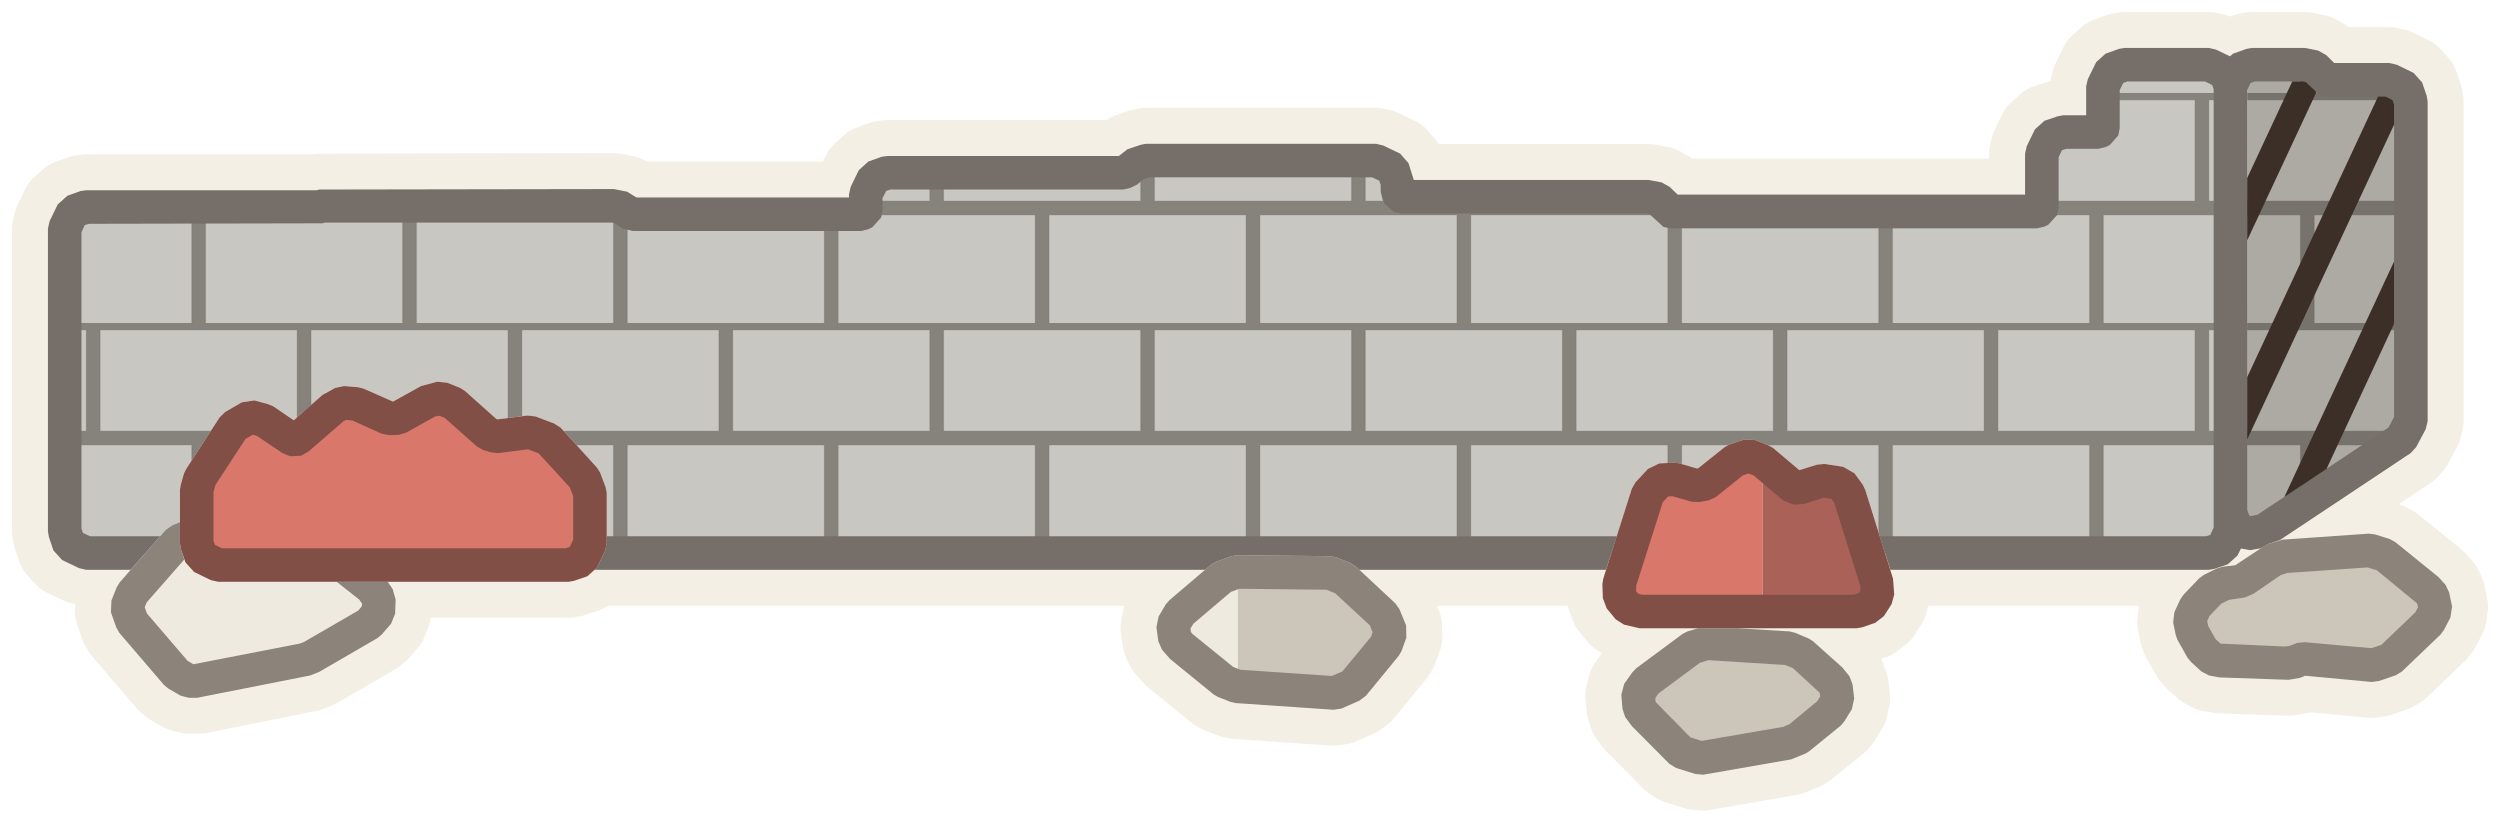
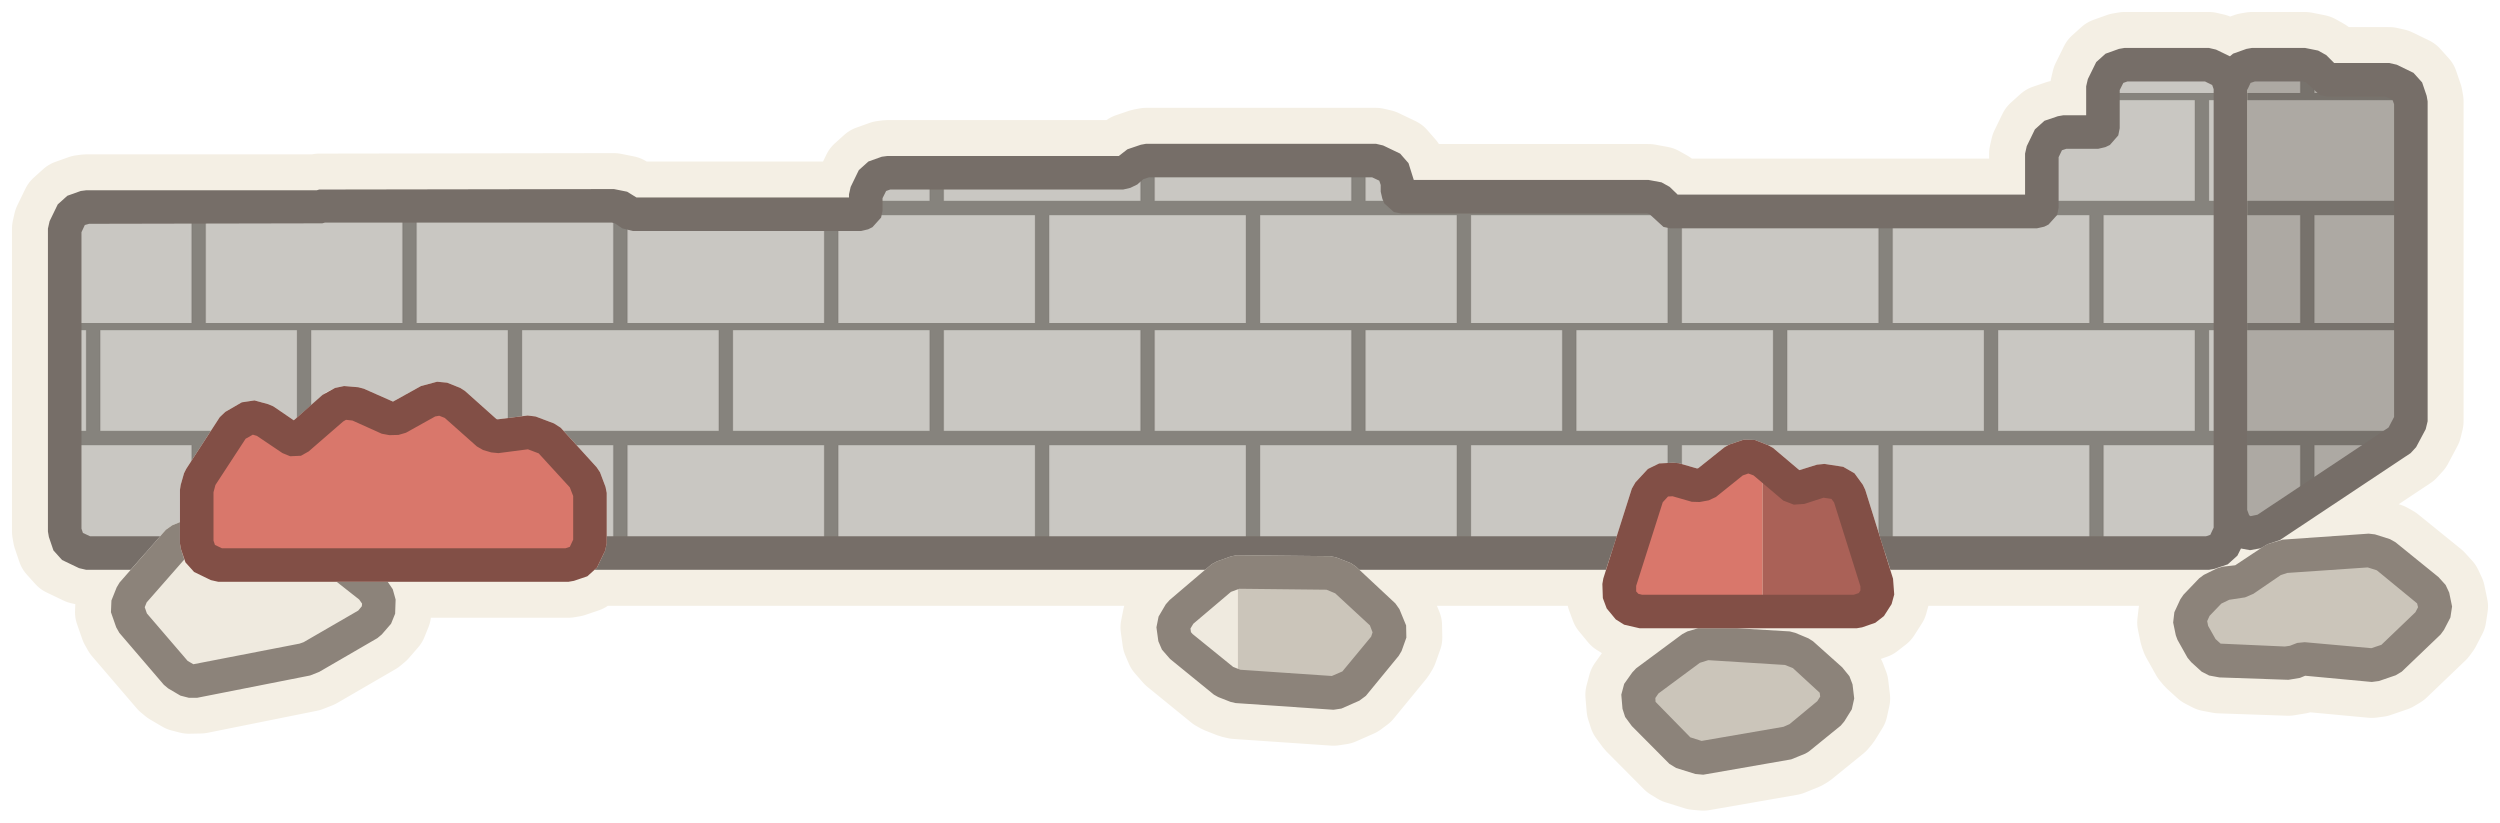
<svg xmlns="http://www.w3.org/2000/svg" viewBox="-47.89 -23.08 104.33 34.32" data-palette="wall:#EFEADF;roof:#D9776B;wood:#C9A97C;earth:#94744F;water:#8FB0B8;flag:#4A3B32;ink:#3B2F28;halo:#F4EFE4">
  <defs>
    <pattern id="pat-wall-stone-vmkf1v" width="4.4" height="4.8" patternUnits="userSpaceOnUse" patternTransform="scale(2)">
      <rect width="4.4" height="4.8" style="fill:#C9C7C2" />
      <path style="stroke:#86837D;stroke-width:0.3;fill:none" d="M0 0h4.4M0 2.4h4.4M0 0v2.4M4.4 0v2.4M2.2 2.4v2.4" />
    </pattern>
    <pattern id="pat-wall-stone-shade-vmkf1v" width="4.4" height="4.8" patternUnits="userSpaceOnUse" patternTransform="scale(2)">
      <rect width="4.4" height="4.8" style="fill:#ada9a3" />
      <path style="stroke:#77726c;stroke-width:0.3;fill:none" d="M0 0h4.4M0 2.4h4.4M0 0v2.4M4.4 0v2.4M2.2 2.4v2.4" />
    </pattern>
  </defs>
  <path data-role="sil" fill="#F4EFE4" stroke="#F4EFE4" stroke-width="3" stroke-linejoin="round" d="M26.86 8.61L27.45 8.37L27.6 8.28L28.93 7.2L29.08 7.02L29.39 6.52L29.49 6.07L29.42 5.48L29.29 5.14L28.99 4.77L27.77 3.68L27.58 3.56L27.03 3.33L26.8 3.27L24.62 3.14L29.59 3.14L29.82 3.1L30.37 2.91L30.73 2.63L31.05 2.13L31.16 1.73L31.11 1.07L31 0.7L44.29 0.7L44.52 0.66L45.08 0.47L45.48 0.11L45.63 -0.19L46.01 -0.12L46.45 -0.2L45.39 0.51L44.86 0.57L44.63 0.64L44.08 0.91L43.89 1.05L43.23 1.74L43.1 1.93L42.85 2.47L42.8 2.9L42.91 3.43L42.98 3.62L43.4 4.37L43.55 4.55L43.99 4.95L44.3 5.11L44.73 5.19L47.61 5.29L48.09 5.21L48.31 5.12L51.09 5.38L51.39 5.34L52.09 5.1L52.34 4.95L53.96 3.4L54.1 3.21L54.37 2.69L54.44 2.23L54.32 1.65L54.17 1.33L53.87 1L52.08 -0.45L51.85 -0.58L51.22 -0.78L50.96 -0.81L47.25 -0.54L52.71 -4.17L52.94 -4.42L53.34 -5.17L53.42 -5.5L53.42 -18.85L53.38 -19.08L53.19 -19.64L52.83 -20.04L52.13 -20.38L51.82 -20.45L49.52 -20.45L49.19 -20.78L48.85 -20.97L48.3 -21.08L46.09 -21.08L45.86 -21.04L45.3 -20.84L45.17 -20.73L44.59 -21.01L44.29 -21.08L40.77 -21.08L40.54 -21.04L39.98 -20.84L39.59 -20.49L39.24 -19.78L39.17 -19.48L39.17 -18.27L38.22 -18.27L37.99 -18.23L37.43 -18.04L37.03 -17.68L36.69 -16.98L36.62 -16.67L36.62 -14.96L22.12 -14.96L21.79 -15.28L21.45 -15.47L20.91 -15.57L11.11 -15.57L10.89 -16.27L10.54 -16.67L9.83 -17.01L9.53 -17.08L-0.06 -17.08L-0.28 -17.04L-0.84 -16.85L-1.2 -16.57L-10.86 -16.57L-11.09 -16.54L-11.65 -16.34L-12.05 -15.98L-12.39 -15.28L-12.46 -14.97L-12.46 -14.84L-21.33 -14.84L-21.72 -15.08L-22.27 -15.19L-34.57 -15.17L-34.67 -15.14L-44.29 -15.14L-44.52 -15.11L-45.08 -14.91L-45.48 -14.55L-45.82 -13.85L-45.89 -13.54L-45.89 -0.9L-45.85 -0.67L-45.66 -0.11L-45.3 0.29L-44.59 0.63L-44.29 0.7L-42.44 0.7L-42.9 1.23L-43.02 1.43L-43.24 1.98L-43.26 2.47L-43.04 3.1L-42.91 3.33L-41.05 5.5L-40.87 5.65L-40.36 5.95L-40.01 6.04L-39.52 6.03L-34.95 5.11L-34.57 4.96L-32.14 3.55L-31.96 3.4L-31.57 2.95L-31.4 2.53L-31.38 1.94L-31.5 1.51L-31.71 1.2L-24.17 1.2L-23.94 1.16L-23.38 0.97L-23.08 0.7L2.4 0.7L0.92 1.96L0.76 2.14L0.46 2.65L0.37 3.1L0.45 3.68L0.6 4.03L0.94 4.42L2.77 5.91L2.95 6.01L3.46 6.21L3.67 6.26L7.76 6.54L8.09 6.49L8.84 6.16L9.11 5.96L10.48 4.29L10.6 4.09L10.8 3.53L10.79 3.02L10.51 2.34L10.34 2.1L8.84 0.7L19.13 0.7L19.02 1.06L18.98 1.29L19 1.88L19.16 2.31L19.54 2.77L19.89 2.99L20.54 3.14L22.97 3.14L22.53 3.27L22.32 3.38L20.39 4.81L20.23 4.98L19.89 5.46L19.77 5.91L19.82 6.5L19.93 6.84L20.21 7.22L21.78 8.8L22.06 8.97L22.86 9.22L23.19 9.25Z" />
  <path data-role="wall" fill="#EFEADF" d="M-35.2 4.46L-34.92 4.35L-32.49 2.94L-32.1 2.5L-32.08 1.91L-32.38 1.46L-32.71 1.2L-38.78 1.2L-39.09 1.13L-39.79 0.79L-40.15 0.39L-40.34 -0.17L-40.38 -0.53L-40.45 -0.51L-42.37 1.69L-42.6 2.24L-42.38 2.87L-40.52 5.05L-40.01 5.34L-39.66 5.34ZM3.77 5.57L3.77 0.79L3.12 1.01L1.37 2.49L1.07 3L1.15 3.59L1.38 3.88L3.21 5.36Z" />
  <path data-role="wall-shade" fill="#cbc5ba" d="M51.86 4.44L53.48 2.89L53.75 2.37L53.64 1.79L53.43 1.54L51.64 0.09L51.01 -0.11L47.41 0.14L46.97 0.29L45.75 1.12L45.56 1.2L44.94 1.27L44.39 1.54L43.73 2.22L43.49 2.76L43.6 3.28L44.01 4.03L44.45 4.42L44.76 4.49L47.51 4.6L47.85 4.55L48.22 4.41L51.16 4.68ZM8.57 5.52L9.94 3.85L10.15 3.29L9.86 2.62L8.22 1.07L7.61 0.83L3.77 0.79L3.77 5.57L7.81 5.84ZM26.74 7.92L27.16 7.74L28.49 6.66L28.8 6.15L28.73 5.56L28.52 5.29L27.31 4.2L26.76 3.97L23.32 3.77L22.73 3.94L20.81 5.37L20.47 5.86L20.52 6.45L20.7 6.73L22.28 8.31L23.07 8.56Z" />
  <path data-role="wall-stone" fill="url(#pat-wall-stone-vmkf1v)" d="M-40.97 -0.97L-40.7 -1.16L-40.38 -1.29L-40.38 -2.64L-40.35 -2.84L-40.21 -3.33L-40.12 -3.51L-38.72 -5.67L-38.49 -5.89L-37.8 -6.29L-37.27 -6.37L-36.69 -6.21L-36.48 -6.12L-35.63 -5.54L-34.29 -6.7L-33.91 -6.89L-33.53 -6.97L-32.94 -6.92L-32.71 -6.86L-31.49 -6.32L-30.32 -6.97L-29.65 -7.15L-29.23 -7.11L-28.68 -6.89L-28.48 -6.76L-27.17 -5.59L-27.12 -5.58L-25.87 -5.74L-25.54 -5.7L-24.77 -5.41L-24.49 -5.23L-22.99 -3.58L-22.85 -3.37L-22.62 -2.76L-22.57 -2.51L-22.57 -0.4L-22.68 0L19.36 0L20.21 -2.69L20.36 -2.95L20.88 -3.51L21.35 -3.74L21.94 -3.77L22.17 -3.75L22.93 -3.53L22.98 -3.54L24.07 -4.41L24.28 -4.53L24.87 -4.73L25.34 -4.72L25.9 -4.5L26.1 -4.39L27.2 -3.46L27.94 -3.69L28.25 -3.72L29.03 -3.6L29.5 -3.33L29.85 -2.85L29.95 -2.64L30.78 0L44.29 0L44.85 -0.19L45.19 -0.9L45.19 -19.48L45 -20.04L44.29 -20.38L40.77 -20.38L40.22 -20.18L39.87 -19.48L39.87 -17.73L39.85 -17.66L39.67 -17.57L38.22 -17.57L37.66 -17.38L37.32 -16.67L37.32 -14.41L37.3 -14.34L37.11 -14.26L21.82 -14.26L21.76 -14.28L21.72 -14.37L21.3 -14.78L20.91 -14.87L10.58 -14.87L10.52 -14.9L10.43 -15.08L10.43 -15.48L10.23 -16.04L9.53 -16.38L-0.06 -16.38L-0.61 -16.19L-0.74 -16.01L-1.02 -15.87L-10.86 -15.87L-11.42 -15.68L-11.76 -14.97L-11.76 -14.29L-11.78 -14.23L-11.96 -14.14L-21.48 -14.14L-21.69 -14.21L-21.88 -14.4L-22.27 -14.49L-34.41 -14.49L-34.59 -14.45L-44.29 -14.45L-44.85 -14.25L-45.19 -13.54L-45.19 -0.9L-45 -0.34L-44.29 0L-41.82 0Z" />
  <path data-role="wall-stone-shade" fill="url(#pat-wall-stone-shade-vmkf1v)" d="M46.59 -0.93L52.32 -4.75L52.72 -5.5L52.72 -18.85L52.53 -19.41L51.82 -19.75L49.22 -19.75L49.16 -19.77L49.11 -19.87L48.69 -20.29L48.3 -20.38L46.09 -20.38L45.67 -20.23L45.85 -19.71L45.89 -19.48L45.88 -0.81Z" />
  <path data-role="roof" fill="#D9776B" d="M-23.61 0.31L-23.27 -0.4L-23.27 -2.51L-23.51 -3.11L-25.01 -4.75L-25.78 -5.04L-27.18 -4.87L-27.52 -4.97L-28.95 -6.24L-29.5 -6.46L-29.98 -6.35L-31.29 -5.63L-31.67 -5.62L-33 -6.22L-33.59 -6.27L-33.97 -6.08L-35.47 -4.76L-35.59 -4.71L-35.7 -4.74L-36.88 -5.54L-37.45 -5.69L-38.13 -5.29L-39.54 -3.13L-39.68 -2.64L-39.68 -0.4L-39.49 0.16L-38.78 0.5L-24.17 0.5ZM25.67 -3.83L25.09 -4.06L24.5 -3.87L23.28 -2.89L22.9 -2.81L21.98 -3.07L21.39 -3.04L20.88 -2.48L19.68 1.27L19.7 1.86L20.08 2.32L20.54 2.44L25.67 2.44Z" />
  <path data-role="roof-shade" fill="#aa6157" d="M30.14 2.25L30.46 1.75L30.44 1.28L29.29 -2.44L28.93 -2.91L28.15 -3.02L27.19 -2.72L26.98 -2.72L25.67 -3.83L25.67 2.44L29.59 2.44Z" />
  <path data-role="wall-line" fill="#8c837a" d="M-39.66 6.04L-34.95 5.11L-34.57 4.96L-32.14 3.55L-31.96 3.4L-31.57 2.95L-31.4 2.53L-31.38 1.94L-31.5 1.51L-31.71 1.2L-33.84 1.2L-32.9 1.94L-32.78 2.11L-32.79 2.22L-32.94 2.4L-35.22 3.72L-35.39 3.78L-39.82 4.64L-40.06 4.5L-41.76 2.52L-41.85 2.26L-41.77 2.06L-40.2 0.27L-40.34 -0.17L-40.38 -0.4L-40.38 -1.29L-40.7 -1.16L-40.97 -0.97L-42.9 1.23L-43.02 1.43L-43.24 1.98L-43.26 2.47L-43.04 3.1L-42.91 3.33L-41.05 5.5L-40.87 5.65L-40.36 5.95L-40.01 6.04ZM51.39 5.34L52.09 5.1L52.34 4.95L53.96 3.4L54.1 3.21L54.37 2.69L54.44 2.23L54.32 1.65L54.17 1.33L53.87 1L52.08 -0.45L51.85 -0.58L51.22 -0.78L50.96 -0.81L47.37 -0.56L46.74 -0.37L46.58 -0.28L45.39 0.51L44.86 0.57L44.63 0.64L44.08 0.91L43.89 1.05L43.23 1.74L43.1 1.93L42.85 2.47L42.8 2.9L42.91 3.43L42.98 3.62L43.4 4.37L43.55 4.55L43.99 4.95L44.3 5.11L44.73 5.19L47.61 5.29L48.09 5.21L48.31 5.12L51.09 5.38ZM8.09 6.49L8.84 6.16L9.11 5.96L10.48 4.29L10.6 4.09L10.8 3.53L10.79 3.02L10.51 2.34L10.34 2.1L8.69 0.56L8.48 0.42L7.87 0.18L7.62 0.13L3.72 0.09L3.48 0.14L2.89 0.35L2.67 0.47L0.92 1.96L0.76 2.14L0.46 2.65L0.37 3.1L0.45 3.68L0.6 4.03L0.94 4.42L2.77 5.91L2.95 6.01L3.46 6.21L3.67 6.26L7.76 6.54ZM48.29 3.72L47.98 3.75L47.67 3.87L47.46 3.9L44.78 3.78L44.57 3.59L44.26 3.04L44.22 2.84L44.32 2.62L44.81 2.11L45.14 1.95L45.8 1.85L46.15 1.7L47.29 0.92L47.56 0.83L50.92 0.6L51.3 0.72L52.98 2.1L53.02 2.26L52.91 2.47L51.49 3.83L51.07 3.97ZM3.87 4.87L3.57 4.75L1.88 3.38L1.81 3.3L1.79 3.15L1.91 2.95L3.48 1.62L3.83 1.49L7.47 1.53L7.83 1.68L9.28 3.02L9.39 3.31L9.33 3.49L8.13 4.94L7.69 5.13ZM26.86 8.61L27.45 8.37L27.6 8.28L28.93 7.2L29.08 7.02L29.39 6.52L29.49 6.07L29.42 5.48L29.29 5.14L28.99 4.77L27.77 3.68L27.58 3.56L27.03 3.33L26.8 3.27L24.62 3.14L22.97 3.14L22.53 3.27L22.32 3.38L20.39 4.81L20.23 4.98L19.89 5.46L19.77 5.91L19.82 6.5L19.93 6.84L20.21 7.22L21.78 8.8L22.06 8.97L22.86 9.22L23.19 9.25ZM22.65 7.69L21.2 6.21L21.19 6.05L21.32 5.86L23.05 4.58L23.4 4.47L26.6 4.67L26.93 4.8L28.05 5.83L28.07 5.99L27.95 6.18L26.79 7.14L26.54 7.25L23.12 7.84Z" />
  <path data-role="wall-stone-line" fill="#766e68" d="M45.97 -1.58L45.89 -1.8L45.89 -19.32L46.03 -19.62L46.21 -19.68L48.22 -19.68L48.34 -19.65L48.92 -19.11L49.22 -19.05L51.66 -19.05L51.96 -18.9L52.02 -18.73L52.02 -5.68L51.79 -5.24L46.32 -1.6L46.03 -1.54ZM2.67 0.47L2.89 0.35L3.48 0.14L3.72 0.09L7.62 0.13L7.87 0.18L8.48 0.42L8.69 0.56L8.84 0.7L19.13 0.7L19.58 -0.7L-22.57 -0.7L-22.57 -0.4L-22.64 -0.09L-22.98 0.61L-23.08 0.7L2.4 0.7ZM44.29 -21.08L40.77 -21.08L40.54 -21.04L39.98 -20.84L39.59 -20.49L39.24 -19.78L39.17 -19.48L39.17 -18.27L38.22 -18.27L37.99 -18.23L37.43 -18.04L37.03 -17.68L36.69 -16.98L36.62 -16.67L36.62 -14.96L22.12 -14.96L21.79 -15.28L21.45 -15.47L20.91 -15.57L11.11 -15.57L10.89 -16.27L10.54 -16.67L9.83 -17.01L9.53 -17.08L-0.06 -17.08L-0.28 -17.04L-0.84 -16.85L-1.2 -16.57L-10.86 -16.57L-11.09 -16.54L-11.65 -16.34L-12.05 -15.98L-12.39 -15.28L-12.46 -14.97L-12.46 -14.84L-21.33 -14.84L-21.72 -15.08L-22.27 -15.19L-34.57 -15.17L-34.67 -15.14L-44.29 -15.14L-44.52 -15.11L-45.08 -14.91L-45.48 -14.55L-45.82 -13.85L-45.89 -13.54L-45.89 -0.9L-45.85 -0.67L-45.66 -0.11L-45.3 0.29L-44.59 0.63L-44.29 0.7L-42.44 0.7L-41.21 -0.7L-44.13 -0.7L-44.43 -0.84L-44.49 -1.02L-44.49 -13.39L-44.35 -13.69L-44.17 -13.74L-34.44 -13.76L-34.33 -13.79L-22.35 -13.79L-22.23 -13.76L-21.92 -13.55L-21.48 -13.44L-11.96 -13.44L-11.66 -13.51L-11.48 -13.6L-11.12 -14L-11.06 -14.29L-11.06 -14.81L-10.91 -15.11L-10.74 -15.17L-1.02 -15.17L-0.72 -15.24L-0.43 -15.38L-0.18 -15.6L0.06 -15.68L9.37 -15.68L9.67 -15.54L9.73 -15.36L9.73 -15.08L9.8 -14.78L9.88 -14.59L10.28 -14.23L10.58 -14.17L20.83 -14.17L20.94 -14.15L21.53 -13.61L21.82 -13.55L37.11 -13.55L37.42 -13.62L37.6 -13.71L37.96 -14.11L38.02 -14.41L38.02 -16.52L38.16 -16.81L38.34 -16.87L39.67 -16.87L39.97 -16.94L40.16 -17.03L40.51 -17.43L40.57 -17.73L40.57 -19.32L40.72 -19.62L40.89 -19.68L44.13 -19.68L44.43 -19.53L44.49 -19.36L44.49 -1.06L44.35 -0.76L44.17 -0.7L30.56 -0.7L31 0.7L44.29 0.7L44.52 0.66L45.08 0.47L45.48 0.11L45.63 -0.19L46.01 -0.12L46.45 -0.2L46.74 -0.37L47.25 -0.54L52.71 -4.17L52.94 -4.42L53.34 -5.17L53.42 -5.5L53.42 -18.85L53.38 -19.08L53.19 -19.64L52.83 -20.04L52.13 -20.38L51.82 -20.45L49.52 -20.45L49.19 -20.78L48.85 -20.97L48.3 -21.08L46.09 -21.08L45.86 -21.04L45.3 -20.84L45.17 -20.73L44.59 -21.01Z" />
  <path data-role="roof-line" fill="#824f46" d="M-23.94 1.16L-23.38 0.97L-22.98 0.61L-22.64 -0.09L-22.57 -0.4L-22.57 -2.51L-22.62 -2.76L-22.85 -3.37L-22.99 -3.58L-24.49 -5.23L-24.77 -5.41L-25.54 -5.7L-25.87 -5.74L-27.12 -5.58L-27.17 -5.59L-28.48 -6.76L-28.68 -6.89L-29.23 -7.11L-29.65 -7.15L-30.32 -6.97L-31.49 -6.32L-32.71 -6.86L-32.94 -6.92L-33.53 -6.97L-33.91 -6.89L-34.43 -6.6L-35.63 -5.54L-36.48 -6.12L-36.69 -6.21L-37.27 -6.37L-37.8 -6.29L-38.49 -5.89L-38.72 -5.67L-40.12 -3.51L-40.21 -3.33L-40.35 -2.84L-40.38 -2.64L-40.38 -0.4L-40.34 -0.17L-40.15 0.39L-39.79 0.79L-39.09 1.13L-38.78 1.2L-24.17 1.2ZM-38.63 -0.2L-38.92 -0.34L-38.98 -0.52L-38.98 -2.54L-38.9 -2.84L-37.64 -4.77L-37.34 -4.94L-37.17 -4.89L-36.1 -4.17L-35.78 -4.04L-35.33 -4.06L-35.01 -4.24L-33.57 -5.49L-33.45 -5.56L-33.18 -5.53L-31.96 -4.98L-31.64 -4.92L-31.26 -4.93L-30.95 -5.02L-29.73 -5.7L-29.56 -5.73L-29.33 -5.64L-27.99 -4.45L-27.73 -4.3L-27.39 -4.2L-27.09 -4.17L-25.86 -4.33L-25.41 -4.16L-24.11 -2.74L-23.97 -2.38L-23.97 -0.56L-24.11 -0.26L-24.29 -0.2ZM29.82 3.1L30.37 2.91L30.73 2.63L31.05 2.13L31.16 1.73L31.11 1.07L29.95 -2.64L29.85 -2.85L29.5 -3.33L29.03 -3.6L28.25 -3.72L27.94 -3.69L27.2 -3.46L26.1 -4.39L25.9 -4.5L25.34 -4.72L24.87 -4.73L24.28 -4.53L24.07 -4.41L22.98 -3.54L22.93 -3.53L22.17 -3.75L21.94 -3.77L21.35 -3.74L20.88 -3.51L20.36 -2.95L20.21 -2.69L19.02 1.06L18.98 1.29L19 1.88L19.16 2.31L19.54 2.77L19.89 2.99L20.54 3.14L29.59 3.14ZM20.64 1.74L20.48 1.7L20.39 1.6L20.39 1.37L21.5 -2.12L21.72 -2.36L21.91 -2.37L22.71 -2.14L23.04 -2.13L23.42 -2.2L23.72 -2.34L24.84 -3.24L25.07 -3.32L25.29 -3.24L26.53 -2.19L26.97 -2.02L27.41 -2.05L28.21 -2.31L28.54 -2.26L28.65 -2.11L29.75 1.39L29.75 1.56L29.68 1.67L29.47 1.74Z" />
-   <path data-role="ink" fill="#3B2F28" d="M48.78 -19.24L48.34 -19.65L48.22 -19.68L47.77 -19.68L45.89 -15.65L45.89 -13.05ZM52.02 -17.88L52.02 -18.73L51.96 -18.9L51.66 -19.05L51.35 -19.05L45.89 -7.34L45.89 -4.74ZM49.2 -3.51L52.02 -9.57L52.02 -12.17L47.44 -2.34Z" />
</svg>
